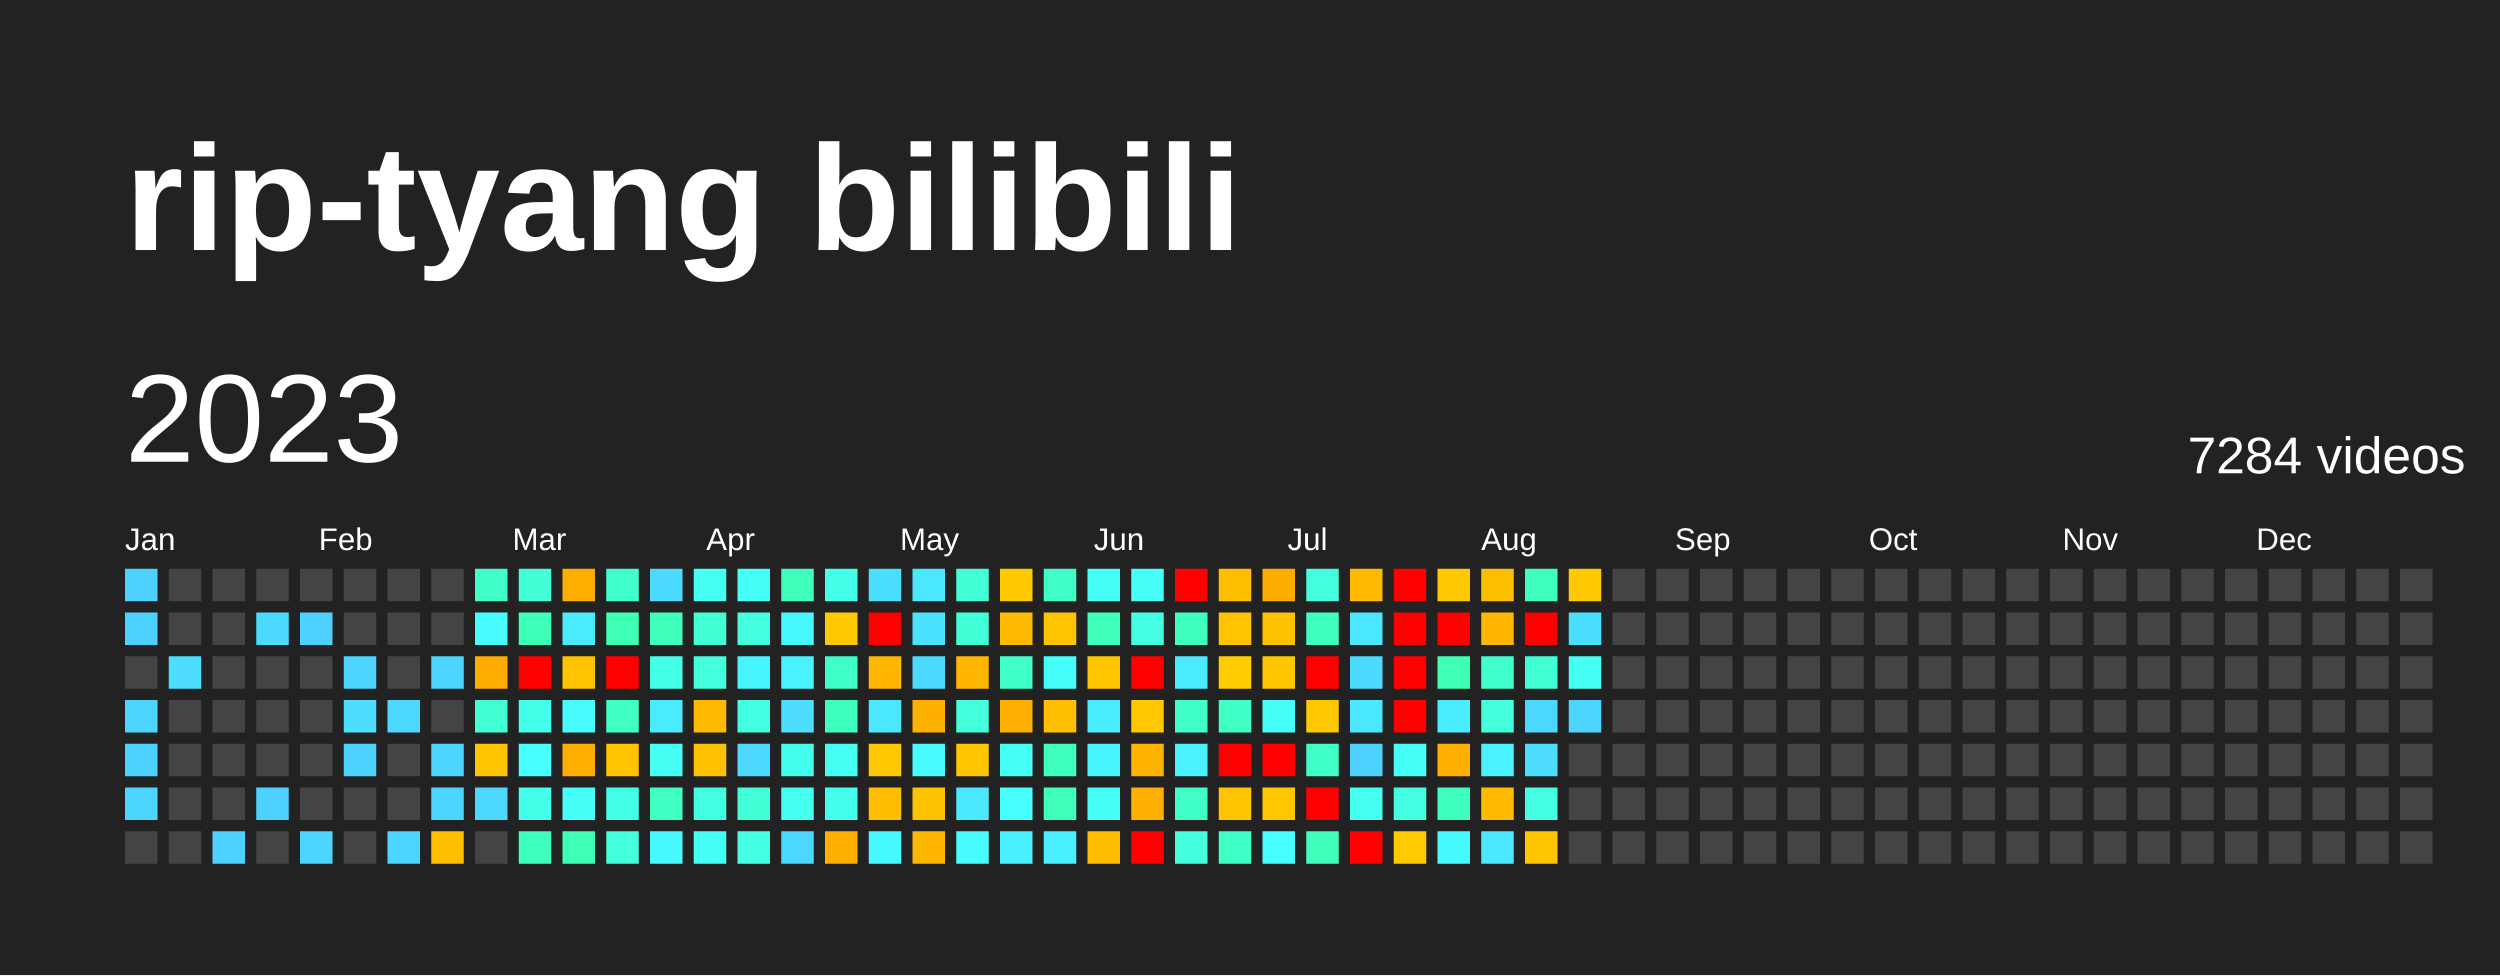
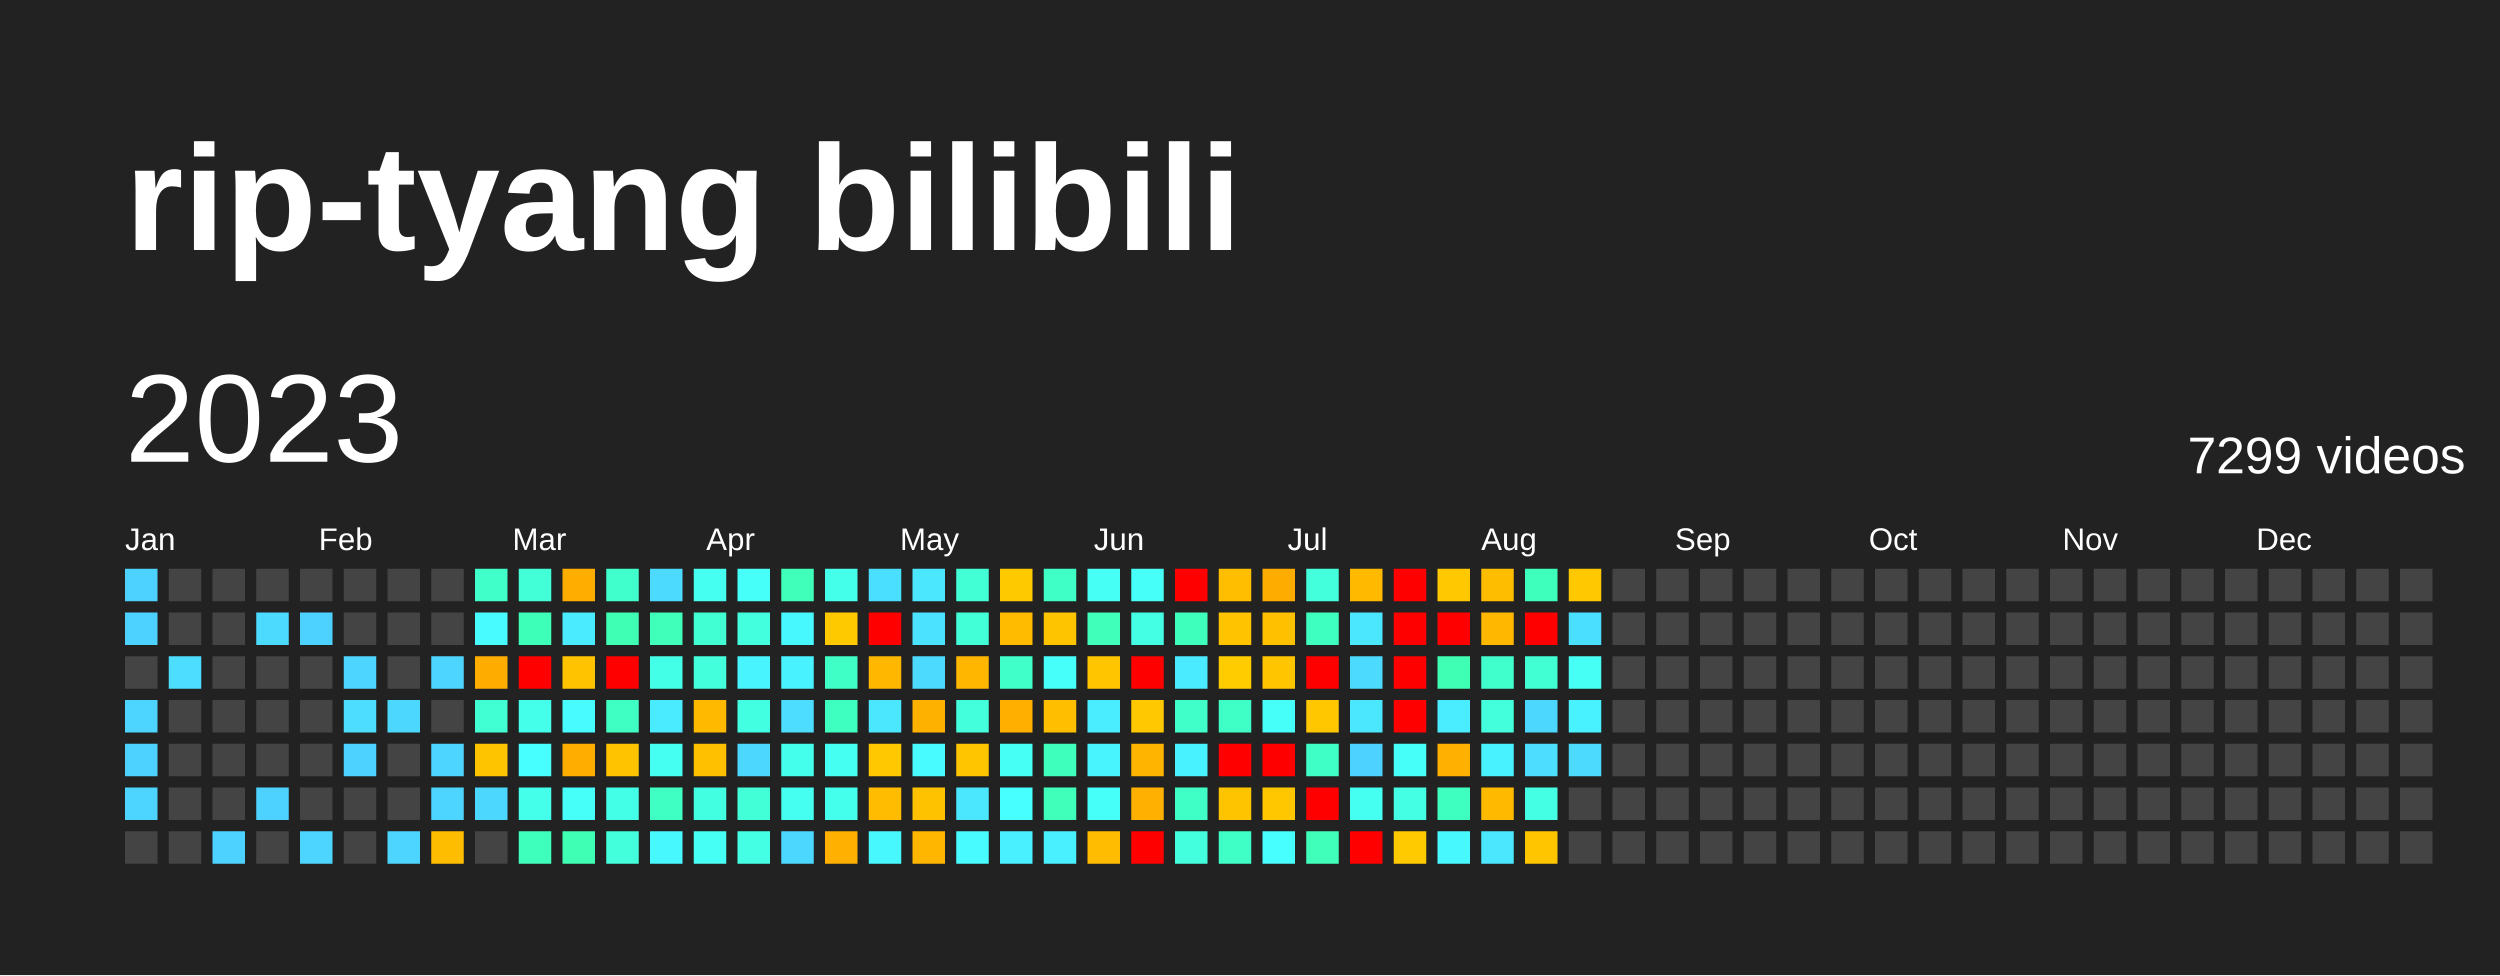
<svg xmlns="http://www.w3.org/2000/svg" baseProfile="full" height="78mm" version="1.1" viewBox="0,0,200,78" width="200mm">
  <defs />
  <rect fill="#222222" height="78" width="200" x="0" y="0" />
  <text fill="#FFFFFF" style="font-size:12px; font-family:Arial; font-weight:bold;" x="10" y="20">rip-tyang bilibili</text>
  <text dominant-baseline="hanging" fill="#FFFFFF" style="font-size:10.0px; font-family:Arial;" x="10" y="30">2023</text>
-   <text dominant-baseline="hanging" fill="#FFFFFF" style="font-size:4.125px; font-family:Arial;" x="175" y="35">7284 videos</text>
+   <text dominant-baseline="hanging" fill="#FFFFFF" style="font-size:4.125px; font-family:Arial;" x="175" y="35">7299 videos</text>
  <text fill="#FFFFFF" style="font-size:2.5px; font-family:Arial" x="10.0" y="44">Jan</text>
  <text fill="#FFFFFF" style="font-size:2.5px; font-family:Arial" x="25.5" y="44">Feb</text>
  <text fill="#FFFFFF" style="font-size:2.5px; font-family:Arial" x="41.0" y="44">Mar</text>
  <text fill="#FFFFFF" style="font-size:2.5px; font-family:Arial" x="56.5" y="44">Apr</text>
  <text fill="#FFFFFF" style="font-size:2.5px; font-family:Arial" x="72.0" y="44">May</text>
  <text fill="#FFFFFF" style="font-size:2.5px; font-family:Arial" x="87.5" y="44">Jun</text>
  <text fill="#FFFFFF" style="font-size:2.5px; font-family:Arial" x="103.0" y="44">Jul</text>
  <text fill="#FFFFFF" style="font-size:2.5px; font-family:Arial" x="118.5" y="44">Aug</text>
  <text fill="#FFFFFF" style="font-size:2.5px; font-family:Arial" x="134.0" y="44">Sep</text>
  <text fill="#FFFFFF" style="font-size:2.5px; font-family:Arial" x="149.5" y="44">Oct</text>
  <text fill="#FFFFFF" style="font-size:2.5px; font-family:Arial" x="165.0" y="44">Nov</text>
  <text fill="#FFFFFF" style="font-size:2.5px; font-family:Arial" x="180.5" y="44">Dec</text>
  <rect fill="#4dd2ff" height="2.6" width="2.6" x="10.0" y="45.5" />
  <rect fill="#4dd2ff" height="2.6" width="2.6" x="10.0" y="49.0" />
  <rect fill="#444444" height="2.6" width="2.6" x="10.0" y="52.5" />
  <rect fill="#4dd5ff" height="2.6" width="2.6" x="10.0" y="56.0" />
  <rect fill="#4dd2ff" height="2.6" width="2.6" x="10.0" y="59.5" />
  <rect fill="#4dd5ff" height="2.6" width="2.6" x="10.0" y="63.0" />
  <rect fill="#444444" height="2.6" width="2.6" x="10.0" y="66.5" />
  <rect fill="#444444" height="2.6" width="2.6" x="13.5" y="45.5" />
  <rect fill="#444444" height="2.6" width="2.6" x="13.5" y="49.0" />
  <rect fill="#4cddff" height="2.6" width="2.6" x="13.5" y="52.5" />
  <rect fill="#444444" height="2.6" width="2.6" x="13.5" y="56.0" />
  <rect fill="#444444" height="2.6" width="2.6" x="13.5" y="59.5" />
  <rect fill="#444444" height="2.6" width="2.6" x="13.5" y="63.0" />
  <rect fill="#444444" height="2.6" width="2.6" x="13.5" y="66.5" />
  <rect fill="#444444" height="2.6" width="2.6" x="17.0" y="45.5" />
  <rect fill="#444444" height="2.6" width="2.6" x="17.0" y="49.0" />
  <rect fill="#444444" height="2.6" width="2.6" x="17.0" y="52.5" />
  <rect fill="#444444" height="2.6" width="2.6" x="17.0" y="56.0" />
  <rect fill="#444444" height="2.6" width="2.6" x="17.0" y="59.5" />
  <rect fill="#444444" height="2.6" width="2.6" x="17.0" y="63.0" />
  <rect fill="#4dd2ff" height="2.6" width="2.6" x="17.0" y="66.5" />
  <rect fill="#444444" height="2.6" width="2.6" x="20.5" y="45.5" />
  <rect fill="#4cdaff" height="2.6" width="2.6" x="20.5" y="49.0" />
  <rect fill="#444444" height="2.6" width="2.6" x="20.5" y="52.5" />
  <rect fill="#444444" height="2.6" width="2.6" x="20.5" y="56.0" />
  <rect fill="#444444" height="2.6" width="2.6" x="20.5" y="59.5" />
  <rect fill="#4dd2ff" height="2.6" width="2.6" x="20.5" y="63.0" />
  <rect fill="#444444" height="2.6" width="2.6" x="20.5" y="66.5" />
  <rect fill="#444444" height="2.6" width="2.6" x="24.0" y="45.5" />
  <rect fill="#4dd2ff" height="2.6" width="2.6" x="24.0" y="49.0" />
  <rect fill="#444444" height="2.6" width="2.6" x="24.0" y="52.5" />
  <rect fill="#444444" height="2.6" width="2.6" x="24.0" y="56.0" />
  <rect fill="#444444" height="2.6" width="2.6" x="24.0" y="59.5" />
  <rect fill="#444444" height="2.6" width="2.6" x="24.0" y="63.0" />
  <rect fill="#4dd5ff" height="2.6" width="2.6" x="24.0" y="66.5" />
  <rect fill="#444444" height="2.6" width="2.6" x="27.5" y="45.5" />
  <rect fill="#444444" height="2.6" width="2.6" x="27.5" y="49.0" />
  <rect fill="#4dd5ff" height="2.6" width="2.6" x="27.5" y="52.5" />
  <rect fill="#4cddff" height="2.6" width="2.6" x="27.5" y="56.0" />
  <rect fill="#4dd2ff" height="2.6" width="2.6" x="27.5" y="59.5" />
  <rect fill="#444444" height="2.6" width="2.6" x="27.5" y="63.0" />
  <rect fill="#444444" height="2.6" width="2.6" x="27.5" y="66.5" />
  <rect fill="#444444" height="2.6" width="2.6" x="31.0" y="45.5" />
  <rect fill="#444444" height="2.6" width="2.6" x="31.0" y="49.0" />
  <rect fill="#444444" height="2.6" width="2.6" x="31.0" y="52.5" />
  <rect fill="#4cd7ff" height="2.6" width="2.6" x="31.0" y="56.0" />
  <rect fill="#444444" height="2.6" width="2.6" x="31.0" y="59.5" />
  <rect fill="#444444" height="2.6" width="2.6" x="31.0" y="63.0" />
  <rect fill="#4dd5ff" height="2.6" width="2.6" x="31.0" y="66.5" />
  <rect fill="#444444" height="2.6" width="2.6" x="34.5" y="45.5" />
  <rect fill="#444444" height="2.6" width="2.6" x="34.5" y="49.0" />
  <rect fill="#4dd5ff" height="2.6" width="2.6" x="34.5" y="52.5" />
  <rect fill="#444444" height="2.6" width="2.6" x="34.5" y="56.0" />
  <rect fill="#4dd5ff" height="2.6" width="2.6" x="34.5" y="59.5" />
  <rect fill="#4dd5ff" height="2.6" width="2.6" x="34.5" y="63.0" />
  <rect fill="#ffbd00" height="2.6" width="2.6" x="34.5" y="66.5" />
  <rect fill="#40ffc9" height="2.6" width="2.6" x="38.0" y="45.5" />
  <rect fill="#48fbff" height="2.6" width="2.6" x="38.0" y="49.0" />
  <rect fill="#ffac00" height="2.6" width="2.6" x="38.0" y="52.5" />
  <rect fill="#41ffd2" height="2.6" width="2.6" x="38.0" y="56.0" />
  <rect fill="#ffc400" height="2.6" width="2.6" x="38.0" y="59.5" />
  <rect fill="#4cd7ff" height="2.6" width="2.6" x="38.0" y="63.0" />
  <rect fill="#444444" height="2.6" width="2.6" x="38.0" y="66.5" />
  <rect fill="#42ffd8" height="2.6" width="2.6" x="41.5" y="45.5" />
  <rect fill="#3effb7" height="2.6" width="2.6" x="41.5" y="49.0" />
  <rect fill="red" height="2.6" width="2.6" x="41.5" y="52.5" />
  <rect fill="#44ffea" height="2.6" width="2.6" x="41.5" y="56.0" />
  <rect fill="#47fffe" height="2.6" width="2.6" x="41.5" y="59.5" />
  <rect fill="#44ffea" height="2.6" width="2.6" x="41.5" y="63.0" />
  <rect fill="#3fffbd" height="2.6" width="2.6" x="41.5" y="66.5" />
  <rect fill="#ffae00" height="2.6" width="2.6" x="45.0" y="45.5" />
  <rect fill="#4aeaff" height="2.6" width="2.6" x="45.0" y="49.0" />
  <rect fill="#ffc300" height="2.6" width="2.6" x="45.0" y="52.5" />
  <rect fill="#48fbff" height="2.6" width="2.6" x="45.0" y="56.0" />
  <rect fill="#ffae00" height="2.6" width="2.6" x="45.0" y="59.5" />
  <rect fill="#46fff8" height="2.6" width="2.6" x="45.0" y="63.0" />
  <rect fill="#3effb4" height="2.6" width="2.6" x="45.0" y="66.5" />
  <rect fill="#41ffcc" height="2.6" width="2.6" x="48.5" y="45.5" />
  <rect fill="#3effb4" height="2.6" width="2.6" x="48.5" y="49.0" />
  <rect fill="red" height="2.6" width="2.6" x="48.5" y="52.5" />
  <rect fill="#40ffc3" height="2.6" width="2.6" x="48.5" y="56.0" />
  <rect fill="#ffc300" height="2.6" width="2.6" x="48.5" y="59.5" />
  <rect fill="#44ffe7" height="2.6" width="2.6" x="48.5" y="63.0" />
  <rect fill="#43ffdb" height="2.6" width="2.6" x="48.5" y="66.5" />
  <rect fill="#4cdaff" height="2.6" width="2.6" x="52.0" y="45.5" />
  <rect fill="#3fffba" height="2.6" width="2.6" x="52.0" y="49.0" />
  <rect fill="#44ffe7" height="2.6" width="2.6" x="52.0" y="52.5" />
  <rect fill="#4aeaff" height="2.6" width="2.6" x="52.0" y="56.0" />
  <rect fill="#45fff2" height="2.6" width="2.6" x="52.0" y="59.5" />
  <rect fill="#40ffc3" height="2.6" width="2.6" x="52.0" y="63.0" />
  <rect fill="#48f8ff" height="2.6" width="2.6" x="52.0" y="66.5" />
  <rect fill="#45fff0" height="2.6" width="2.6" x="55.5" y="45.5" />
  <rect fill="#41ffd2" height="2.6" width="2.6" x="55.5" y="49.0" />
  <rect fill="#43ffdb" height="2.6" width="2.6" x="55.5" y="52.5" />
  <rect fill="#ffba00" height="2.6" width="2.6" x="55.5" y="56.0" />
  <rect fill="#ffc000" height="2.6" width="2.6" x="55.5" y="59.5" />
  <rect fill="#43ffe1" height="2.6" width="2.6" x="55.5" y="63.0" />
  <rect fill="#46fff5" height="2.6" width="2.6" x="55.5" y="66.5" />
  <rect fill="#46fff8" height="2.6" width="2.6" x="59.0" y="45.5" />
  <rect fill="#43ffde" height="2.6" width="2.6" x="59.0" y="49.0" />
  <rect fill="#48f5ff" height="2.6" width="2.6" x="59.0" y="52.5" />
  <rect fill="#43ffe1" height="2.6" width="2.6" x="59.0" y="56.0" />
  <rect fill="#4cd7ff" height="2.6" width="2.6" x="59.0" y="59.5" />
  <rect fill="#42ffd8" height="2.6" width="2.6" x="59.0" y="63.0" />
  <rect fill="#44ffe4" height="2.6" width="2.6" x="59.0" y="66.5" />
  <rect fill="#3fffba" height="2.6" width="2.6" x="62.5" y="45.5" />
  <rect fill="#48f8ff" height="2.6" width="2.6" x="62.5" y="49.0" />
  <rect fill="#49f2ff" height="2.6" width="2.6" x="62.5" y="52.5" />
  <rect fill="#4cddff" height="2.6" width="2.6" x="62.5" y="56.0" />
  <rect fill="#45ffed" height="2.6" width="2.6" x="62.5" y="59.5" />
  <rect fill="#45fff0" height="2.6" width="2.6" x="62.5" y="63.0" />
  <rect fill="#4cd7ff" height="2.6" width="2.6" x="62.5" y="66.5" />
  <rect fill="#44ffea" height="2.6" width="2.6" x="66.0" y="45.5" />
  <rect fill="#ffc900" height="2.6" width="2.6" x="66.0" y="49.0" />
  <rect fill="#40ffc6" height="2.6" width="2.6" x="66.0" y="52.5" />
  <rect fill="#3fffc0" height="2.6" width="2.6" x="66.0" y="56.0" />
  <rect fill="#45fff2" height="2.6" width="2.6" x="66.0" y="59.5" />
  <rect fill="#45ffed" height="2.6" width="2.6" x="66.0" y="63.0" />
  <rect fill="#ffb000" height="2.6" width="2.6" x="66.0" y="66.5" />
  <rect fill="#4bdfff" height="2.6" width="2.6" x="69.5" y="45.5" />
  <rect fill="red" height="2.6" width="2.6" x="69.5" y="49.0" />
  <rect fill="#ffb700" height="2.6" width="2.6" x="69.5" y="52.5" />
  <rect fill="#4ae7ff" height="2.6" width="2.6" x="69.5" y="56.0" />
  <rect fill="#ffc800" height="2.6" width="2.6" x="69.5" y="59.5" />
  <rect fill="#ffbc00" height="2.6" width="2.6" x="69.5" y="63.0" />
  <rect fill="#48f8ff" height="2.6" width="2.6" x="69.5" y="66.5" />
  <rect fill="#4ae7ff" height="2.6" width="2.6" x="73.0" y="45.5" />
  <rect fill="#4be2ff" height="2.6" width="2.6" x="73.0" y="49.0" />
  <rect fill="#4cdaff" height="2.6" width="2.6" x="73.0" y="52.5" />
  <rect fill="#ffb100" height="2.6" width="2.6" x="73.0" y="56.0" />
  <rect fill="#48fbff" height="2.6" width="2.6" x="73.0" y="59.5" />
  <rect fill="#ffc200" height="2.6" width="2.6" x="73.0" y="63.0" />
  <rect fill="#ffb600" height="2.6" width="2.6" x="73.0" y="66.5" />
  <rect fill="#42ffd5" height="2.6" width="2.6" x="76.5" y="45.5" />
  <rect fill="#42ffd8" height="2.6" width="2.6" x="76.5" y="49.0" />
  <rect fill="#ffb600" height="2.6" width="2.6" x="76.5" y="52.5" />
  <rect fill="#43ffdb" height="2.6" width="2.6" x="76.5" y="56.0" />
  <rect fill="#ffc600" height="2.6" width="2.6" x="76.5" y="59.5" />
  <rect fill="#4ae7ff" height="2.6" width="2.6" x="76.5" y="63.0" />
  <rect fill="#48fbff" height="2.6" width="2.6" x="76.5" y="66.5" />
  <rect fill="#ffc900" height="2.6" width="2.6" x="80.0" y="45.5" />
  <rect fill="#ffbb00" height="2.6" width="2.6" x="80.0" y="49.0" />
  <rect fill="#40ffc9" height="2.6" width="2.6" x="80.0" y="52.5" />
  <rect fill="#ffaf00" height="2.6" width="2.6" x="80.0" y="56.0" />
  <rect fill="#46fff5" height="2.6" width="2.6" x="80.0" y="59.5" />
  <rect fill="#47fffe" height="2.6" width="2.6" x="80.0" y="63.0" />
  <rect fill="#49f0ff" height="2.6" width="2.6" x="80.0" y="66.5" />
  <rect fill="#40ffc6" height="2.6" width="2.6" x="83.5" y="45.5" />
  <rect fill="#ffc400" height="2.6" width="2.6" x="83.5" y="49.0" />
  <rect fill="#46fffb" height="2.6" width="2.6" x="83.5" y="52.5" />
  <rect fill="#ffbe00" height="2.6" width="2.6" x="83.5" y="56.0" />
  <rect fill="#3fffbd" height="2.6" width="2.6" x="83.5" y="59.5" />
  <rect fill="#3fffba" height="2.6" width="2.6" x="83.5" y="63.0" />
  <rect fill="#49f0ff" height="2.6" width="2.6" x="83.5" y="66.5" />
  <rect fill="#46fff5" height="2.6" width="2.6" x="87.0" y="45.5" />
  <rect fill="#3fffba" height="2.6" width="2.6" x="87.0" y="49.0" />
  <rect fill="#ffc600" height="2.6" width="2.6" x="87.0" y="52.5" />
  <rect fill="#49edff" height="2.6" width="2.6" x="87.0" y="56.0" />
  <rect fill="#48f5ff" height="2.6" width="2.6" x="87.0" y="59.5" />
  <rect fill="#46fff8" height="2.6" width="2.6" x="87.0" y="63.0" />
  <rect fill="#ffbc00" height="2.6" width="2.6" x="87.0" y="66.5" />
  <rect fill="#46fff8" height="2.6" width="2.6" x="90.5" y="45.5" />
  <rect fill="#44ffe4" height="2.6" width="2.6" x="90.5" y="49.0" />
  <rect fill="red" height="2.6" width="2.6" x="90.5" y="52.5" />
  <rect fill="#ffc800" height="2.6" width="2.6" x="90.5" y="56.0" />
  <rect fill="#ffb500" height="2.6" width="2.6" x="90.5" y="59.5" />
  <rect fill="#ffb000" height="2.6" width="2.6" x="90.5" y="63.0" />
  <rect fill="red" height="2.6" width="2.6" x="90.5" y="66.5" />
  <rect fill="red" height="2.6" width="2.6" x="94.0" y="45.5" />
  <rect fill="#3fffbd" height="2.6" width="2.6" x="94.0" y="49.0" />
  <rect fill="#4aeaff" height="2.6" width="2.6" x="94.0" y="52.5" />
  <rect fill="#40ffc9" height="2.6" width="2.6" x="94.0" y="56.0" />
  <rect fill="#49f2ff" height="2.6" width="2.6" x="94.0" y="59.5" />
  <rect fill="#40ffc6" height="2.6" width="2.6" x="94.0" y="63.0" />
  <rect fill="#43ffde" height="2.6" width="2.6" x="94.0" y="66.5" />
  <rect fill="#ffbe00" height="2.6" width="2.6" x="97.5" y="45.5" />
  <rect fill="#ffc300" height="2.6" width="2.6" x="97.5" y="49.0" />
  <rect fill="#ffcc00" height="2.6" width="2.6" x="97.5" y="52.5" />
  <rect fill="#40ffc6" height="2.6" width="2.6" x="97.5" y="56.0" />
  <rect fill="red" height="2.6" width="2.6" x="97.5" y="59.5" />
  <rect fill="#ffc400" height="2.6" width="2.6" x="97.5" y="63.0" />
  <rect fill="#40ffc6" height="2.6" width="2.6" x="97.5" y="66.5" />
  <rect fill="#ffac00" height="2.6" width="2.6" x="101.0" y="45.5" />
  <rect fill="#ffc000" height="2.6" width="2.6" x="101.0" y="49.0" />
  <rect fill="#ffc600" height="2.6" width="2.6" x="101.0" y="52.5" />
  <rect fill="#46fff8" height="2.6" width="2.6" x="101.0" y="56.0" />
  <rect fill="red" height="2.6" width="2.6" x="101.0" y="59.5" />
  <rect fill="#ffc700" height="2.6" width="2.6" x="101.0" y="63.0" />
  <rect fill="#47fffe" height="2.6" width="2.6" x="101.0" y="66.5" />
  <rect fill="#43ffdb" height="2.6" width="2.6" x="104.5" y="45.5" />
  <rect fill="#3fffc0" height="2.6" width="2.6" x="104.5" y="49.0" />
  <rect fill="red" height="2.6" width="2.6" x="104.5" y="52.5" />
  <rect fill="#ffc700" height="2.6" width="2.6" x="104.5" y="56.0" />
  <rect fill="#40ffc6" height="2.6" width="2.6" x="104.5" y="59.5" />
  <rect fill="red" height="2.6" width="2.6" x="104.5" y="63.0" />
  <rect fill="#3fffba" height="2.6" width="2.6" x="104.5" y="66.5" />
  <rect fill="#ffba00" height="2.6" width="2.6" x="108.0" y="45.5" />
  <rect fill="#4ae7ff" height="2.6" width="2.6" x="108.0" y="49.0" />
  <rect fill="#4cdaff" height="2.6" width="2.6" x="108.0" y="52.5" />
  <rect fill="#4ae7ff" height="2.6" width="2.6" x="108.0" y="56.0" />
  <rect fill="#4dd2ff" height="2.6" width="2.6" x="108.0" y="59.5" />
  <rect fill="#45fff0" height="2.6" width="2.6" x="108.0" y="63.0" />
  <rect fill="red" height="2.6" width="2.6" x="108.0" y="66.5" />
  <rect fill="red" height="2.6" width="2.6" x="111.5" y="45.5" />
  <rect fill="red" height="2.6" width="2.6" x="111.5" y="49.0" />
  <rect fill="red" height="2.6" width="2.6" x="111.5" y="52.5" />
  <rect fill="red" height="2.6" width="2.6" x="111.5" y="56.0" />
  <rect fill="#46fff8" height="2.6" width="2.6" x="111.5" y="59.5" />
  <rect fill="#44ffe4" height="2.6" width="2.6" x="111.5" y="63.0" />
  <rect fill="#ffca00" height="2.6" width="2.6" x="111.5" y="66.5" />
  <rect fill="#ffc800" height="2.6" width="2.6" x="115.0" y="45.5" />
  <rect fill="red" height="2.6" width="2.6" x="115.0" y="49.0" />
  <rect fill="#3effb4" height="2.6" width="2.6" x="115.0" y="52.5" />
  <rect fill="#49edff" height="2.6" width="2.6" x="115.0" y="56.0" />
  <rect fill="#ffb000" height="2.6" width="2.6" x="115.0" y="59.5" />
  <rect fill="#3fffc0" height="2.6" width="2.6" x="115.0" y="63.0" />
  <rect fill="#48f8ff" height="2.6" width="2.6" x="115.0" y="66.5" />
  <rect fill="#ffbd00" height="2.6" width="2.6" x="118.5" y="45.5" />
  <rect fill="#ffb700" height="2.6" width="2.6" x="118.5" y="49.0" />
  <rect fill="#41ffcc" height="2.6" width="2.6" x="118.5" y="52.5" />
  <rect fill="#43ffdb" height="2.6" width="2.6" x="118.5" y="56.0" />
  <rect fill="#49f2ff" height="2.6" width="2.6" x="118.5" y="59.5" />
  <rect fill="#ffba00" height="2.6" width="2.6" x="118.5" y="63.0" />
  <rect fill="#4ae7ff" height="2.6" width="2.6" x="118.5" y="66.5" />
  <rect fill="#3fffbd" height="2.6" width="2.6" x="122.0" y="45.5" />
  <rect fill="red" height="2.6" width="2.6" x="122.0" y="49.0" />
  <rect fill="#41ffd2" height="2.6" width="2.6" x="122.0" y="52.5" />
  <rect fill="#4cd7ff" height="2.6" width="2.6" x="122.0" y="56.0" />
  <rect fill="#4cddff" height="2.6" width="2.6" x="122.0" y="59.5" />
  <rect fill="#44ffe4" height="2.6" width="2.6" x="122.0" y="63.0" />
  <rect fill="#ffc600" height="2.6" width="2.6" x="122.0" y="66.5" />
  <rect fill="#ffc800" height="2.6" width="2.6" x="125.5" y="45.5" />
  <rect fill="#4bdfff" height="2.6" width="2.6" x="125.5" y="49.0" />
  <rect fill="#46fff5" height="2.6" width="2.6" x="125.5" y="52.5" />
-   <rect fill="#4dd5ff" height="2.6" width="2.6" x="125.5" y="56.0" />
-   <rect fill="#444444" height="2.6" width="2.6" x="125.5" y="59.5" />
+   <rect fill="#49f2ff" height="2.6" width="2.6" x="125.5" y="56.0" />
+   <rect fill="#4cdaff" height="2.6" width="2.6" x="125.5" y="59.5" />
  <rect fill="#444444" height="2.6" width="2.6" x="125.5" y="63.0" />
  <rect fill="#444444" height="2.6" width="2.6" x="125.5" y="66.5" />
  <rect fill="#444444" height="2.6" width="2.6" x="129.0" y="45.5" />
  <rect fill="#444444" height="2.6" width="2.6" x="129.0" y="49.0" />
  <rect fill="#444444" height="2.6" width="2.6" x="129.0" y="52.5" />
  <rect fill="#444444" height="2.6" width="2.6" x="129.0" y="56.0" />
  <rect fill="#444444" height="2.6" width="2.6" x="129.0" y="59.5" />
  <rect fill="#444444" height="2.6" width="2.6" x="129.0" y="63.0" />
  <rect fill="#444444" height="2.6" width="2.6" x="129.0" y="66.5" />
  <rect fill="#444444" height="2.6" width="2.6" x="132.5" y="45.5" />
  <rect fill="#444444" height="2.6" width="2.6" x="132.5" y="49.0" />
  <rect fill="#444444" height="2.6" width="2.6" x="132.5" y="52.5" />
  <rect fill="#444444" height="2.6" width="2.6" x="132.5" y="56.0" />
  <rect fill="#444444" height="2.6" width="2.6" x="132.5" y="59.5" />
  <rect fill="#444444" height="2.6" width="2.6" x="132.5" y="63.0" />
  <rect fill="#444444" height="2.6" width="2.6" x="132.5" y="66.5" />
  <rect fill="#444444" height="2.6" width="2.6" x="136.0" y="45.5" />
  <rect fill="#444444" height="2.6" width="2.6" x="136.0" y="49.0" />
  <rect fill="#444444" height="2.6" width="2.6" x="136.0" y="52.5" />
  <rect fill="#444444" height="2.6" width="2.6" x="136.0" y="56.0" />
  <rect fill="#444444" height="2.6" width="2.6" x="136.0" y="59.5" />
  <rect fill="#444444" height="2.6" width="2.6" x="136.0" y="63.0" />
  <rect fill="#444444" height="2.6" width="2.6" x="136.0" y="66.5" />
  <rect fill="#444444" height="2.6" width="2.6" x="139.5" y="45.5" />
  <rect fill="#444444" height="2.6" width="2.6" x="139.5" y="49.0" />
  <rect fill="#444444" height="2.6" width="2.6" x="139.5" y="52.5" />
  <rect fill="#444444" height="2.6" width="2.6" x="139.5" y="56.0" />
  <rect fill="#444444" height="2.6" width="2.6" x="139.5" y="59.5" />
  <rect fill="#444444" height="2.6" width="2.6" x="139.5" y="63.0" />
  <rect fill="#444444" height="2.6" width="2.6" x="139.5" y="66.5" />
  <rect fill="#444444" height="2.6" width="2.6" x="143.0" y="45.5" />
  <rect fill="#444444" height="2.6" width="2.6" x="143.0" y="49.0" />
  <rect fill="#444444" height="2.6" width="2.6" x="143.0" y="52.5" />
  <rect fill="#444444" height="2.6" width="2.6" x="143.0" y="56.0" />
  <rect fill="#444444" height="2.6" width="2.6" x="143.0" y="59.5" />
  <rect fill="#444444" height="2.6" width="2.6" x="143.0" y="63.0" />
  <rect fill="#444444" height="2.6" width="2.6" x="143.0" y="66.5" />
  <rect fill="#444444" height="2.6" width="2.6" x="146.5" y="45.5" />
  <rect fill="#444444" height="2.6" width="2.6" x="146.5" y="49.0" />
  <rect fill="#444444" height="2.6" width="2.6" x="146.5" y="52.5" />
  <rect fill="#444444" height="2.6" width="2.6" x="146.5" y="56.0" />
  <rect fill="#444444" height="2.6" width="2.6" x="146.5" y="59.5" />
  <rect fill="#444444" height="2.6" width="2.6" x="146.5" y="63.0" />
  <rect fill="#444444" height="2.6" width="2.6" x="146.5" y="66.5" />
  <rect fill="#444444" height="2.6" width="2.6" x="150.0" y="45.5" />
  <rect fill="#444444" height="2.6" width="2.6" x="150.0" y="49.0" />
  <rect fill="#444444" height="2.6" width="2.6" x="150.0" y="52.5" />
  <rect fill="#444444" height="2.6" width="2.6" x="150.0" y="56.0" />
  <rect fill="#444444" height="2.6" width="2.6" x="150.0" y="59.5" />
  <rect fill="#444444" height="2.6" width="2.6" x="150.0" y="63.0" />
  <rect fill="#444444" height="2.6" width="2.6" x="150.0" y="66.5" />
  <rect fill="#444444" height="2.6" width="2.6" x="153.5" y="45.5" />
  <rect fill="#444444" height="2.6" width="2.6" x="153.5" y="49.0" />
  <rect fill="#444444" height="2.6" width="2.6" x="153.5" y="52.5" />
  <rect fill="#444444" height="2.6" width="2.6" x="153.5" y="56.0" />
  <rect fill="#444444" height="2.6" width="2.6" x="153.5" y="59.5" />
  <rect fill="#444444" height="2.6" width="2.6" x="153.5" y="63.0" />
  <rect fill="#444444" height="2.6" width="2.6" x="153.5" y="66.5" />
  <rect fill="#444444" height="2.6" width="2.6" x="157.0" y="45.5" />
  <rect fill="#444444" height="2.6" width="2.6" x="157.0" y="49.0" />
  <rect fill="#444444" height="2.6" width="2.6" x="157.0" y="52.5" />
  <rect fill="#444444" height="2.6" width="2.6" x="157.0" y="56.0" />
  <rect fill="#444444" height="2.6" width="2.6" x="157.0" y="59.5" />
  <rect fill="#444444" height="2.6" width="2.6" x="157.0" y="63.0" />
  <rect fill="#444444" height="2.6" width="2.6" x="157.0" y="66.5" />
  <rect fill="#444444" height="2.6" width="2.6" x="160.5" y="45.5" />
  <rect fill="#444444" height="2.6" width="2.6" x="160.5" y="49.0" />
  <rect fill="#444444" height="2.6" width="2.6" x="160.5" y="52.5" />
  <rect fill="#444444" height="2.6" width="2.6" x="160.5" y="56.0" />
  <rect fill="#444444" height="2.6" width="2.6" x="160.5" y="59.5" />
  <rect fill="#444444" height="2.6" width="2.6" x="160.5" y="63.0" />
  <rect fill="#444444" height="2.6" width="2.6" x="160.5" y="66.5" />
  <rect fill="#444444" height="2.6" width="2.6" x="164.0" y="45.5" />
  <rect fill="#444444" height="2.6" width="2.6" x="164.0" y="49.0" />
  <rect fill="#444444" height="2.6" width="2.6" x="164.0" y="52.5" />
  <rect fill="#444444" height="2.6" width="2.6" x="164.0" y="56.0" />
  <rect fill="#444444" height="2.6" width="2.6" x="164.0" y="59.5" />
  <rect fill="#444444" height="2.6" width="2.6" x="164.0" y="63.0" />
  <rect fill="#444444" height="2.6" width="2.6" x="164.0" y="66.5" />
  <rect fill="#444444" height="2.6" width="2.6" x="167.5" y="45.5" />
  <rect fill="#444444" height="2.6" width="2.6" x="167.5" y="49.0" />
  <rect fill="#444444" height="2.6" width="2.6" x="167.5" y="52.5" />
  <rect fill="#444444" height="2.6" width="2.6" x="167.5" y="56.0" />
  <rect fill="#444444" height="2.6" width="2.6" x="167.5" y="59.5" />
  <rect fill="#444444" height="2.6" width="2.6" x="167.5" y="63.0" />
  <rect fill="#444444" height="2.6" width="2.6" x="167.5" y="66.5" />
  <rect fill="#444444" height="2.6" width="2.6" x="171.0" y="45.5" />
  <rect fill="#444444" height="2.6" width="2.6" x="171.0" y="49.0" />
  <rect fill="#444444" height="2.6" width="2.6" x="171.0" y="52.5" />
  <rect fill="#444444" height="2.6" width="2.6" x="171.0" y="56.0" />
  <rect fill="#444444" height="2.6" width="2.6" x="171.0" y="59.5" />
  <rect fill="#444444" height="2.6" width="2.6" x="171.0" y="63.0" />
  <rect fill="#444444" height="2.6" width="2.6" x="171.0" y="66.5" />
  <rect fill="#444444" height="2.6" width="2.6" x="174.5" y="45.5" />
  <rect fill="#444444" height="2.6" width="2.6" x="174.5" y="49.0" />
  <rect fill="#444444" height="2.6" width="2.6" x="174.5" y="52.5" />
  <rect fill="#444444" height="2.6" width="2.6" x="174.5" y="56.0" />
  <rect fill="#444444" height="2.6" width="2.6" x="174.5" y="59.5" />
  <rect fill="#444444" height="2.6" width="2.6" x="174.5" y="63.0" />
  <rect fill="#444444" height="2.6" width="2.6" x="174.5" y="66.5" />
  <rect fill="#444444" height="2.6" width="2.6" x="178.0" y="45.5" />
  <rect fill="#444444" height="2.6" width="2.6" x="178.0" y="49.0" />
  <rect fill="#444444" height="2.6" width="2.6" x="178.0" y="52.5" />
  <rect fill="#444444" height="2.6" width="2.6" x="178.0" y="56.0" />
  <rect fill="#444444" height="2.6" width="2.6" x="178.0" y="59.5" />
  <rect fill="#444444" height="2.6" width="2.6" x="178.0" y="63.0" />
  <rect fill="#444444" height="2.6" width="2.6" x="178.0" y="66.5" />
  <rect fill="#444444" height="2.6" width="2.6" x="181.5" y="45.5" />
  <rect fill="#444444" height="2.6" width="2.6" x="181.5" y="49.0" />
  <rect fill="#444444" height="2.6" width="2.6" x="181.5" y="52.5" />
  <rect fill="#444444" height="2.6" width="2.6" x="181.5" y="56.0" />
  <rect fill="#444444" height="2.6" width="2.6" x="181.5" y="59.5" />
  <rect fill="#444444" height="2.6" width="2.6" x="181.5" y="63.0" />
  <rect fill="#444444" height="2.6" width="2.6" x="181.5" y="66.5" />
  <rect fill="#444444" height="2.6" width="2.6" x="185.0" y="45.5" />
  <rect fill="#444444" height="2.6" width="2.6" x="185.0" y="49.0" />
  <rect fill="#444444" height="2.6" width="2.6" x="185.0" y="52.5" />
  <rect fill="#444444" height="2.6" width="2.6" x="185.0" y="56.0" />
  <rect fill="#444444" height="2.6" width="2.6" x="185.0" y="59.5" />
  <rect fill="#444444" height="2.6" width="2.6" x="185.0" y="63.0" />
  <rect fill="#444444" height="2.6" width="2.6" x="185.0" y="66.5" />
  <rect fill="#444444" height="2.6" width="2.6" x="188.5" y="45.5" />
  <rect fill="#444444" height="2.6" width="2.6" x="188.5" y="49.0" />
  <rect fill="#444444" height="2.6" width="2.6" x="188.5" y="52.5" />
  <rect fill="#444444" height="2.6" width="2.6" x="188.5" y="56.0" />
  <rect fill="#444444" height="2.6" width="2.6" x="188.5" y="59.5" />
  <rect fill="#444444" height="2.6" width="2.6" x="188.5" y="63.0" />
  <rect fill="#444444" height="2.6" width="2.6" x="188.5" y="66.5" />
  <rect fill="#444444" height="2.6" width="2.6" x="192.0" y="45.5" />
  <rect fill="#444444" height="2.6" width="2.6" x="192.0" y="49.0" />
  <rect fill="#444444" height="2.6" width="2.6" x="192.0" y="52.5" />
  <rect fill="#444444" height="2.6" width="2.6" x="192.0" y="56.0" />
  <rect fill="#444444" height="2.6" width="2.6" x="192.0" y="59.5" />
  <rect fill="#444444" height="2.6" width="2.6" x="192.0" y="63.0" />
  <rect fill="#444444" height="2.6" width="2.6" x="192.0" y="66.5" />
</svg>
